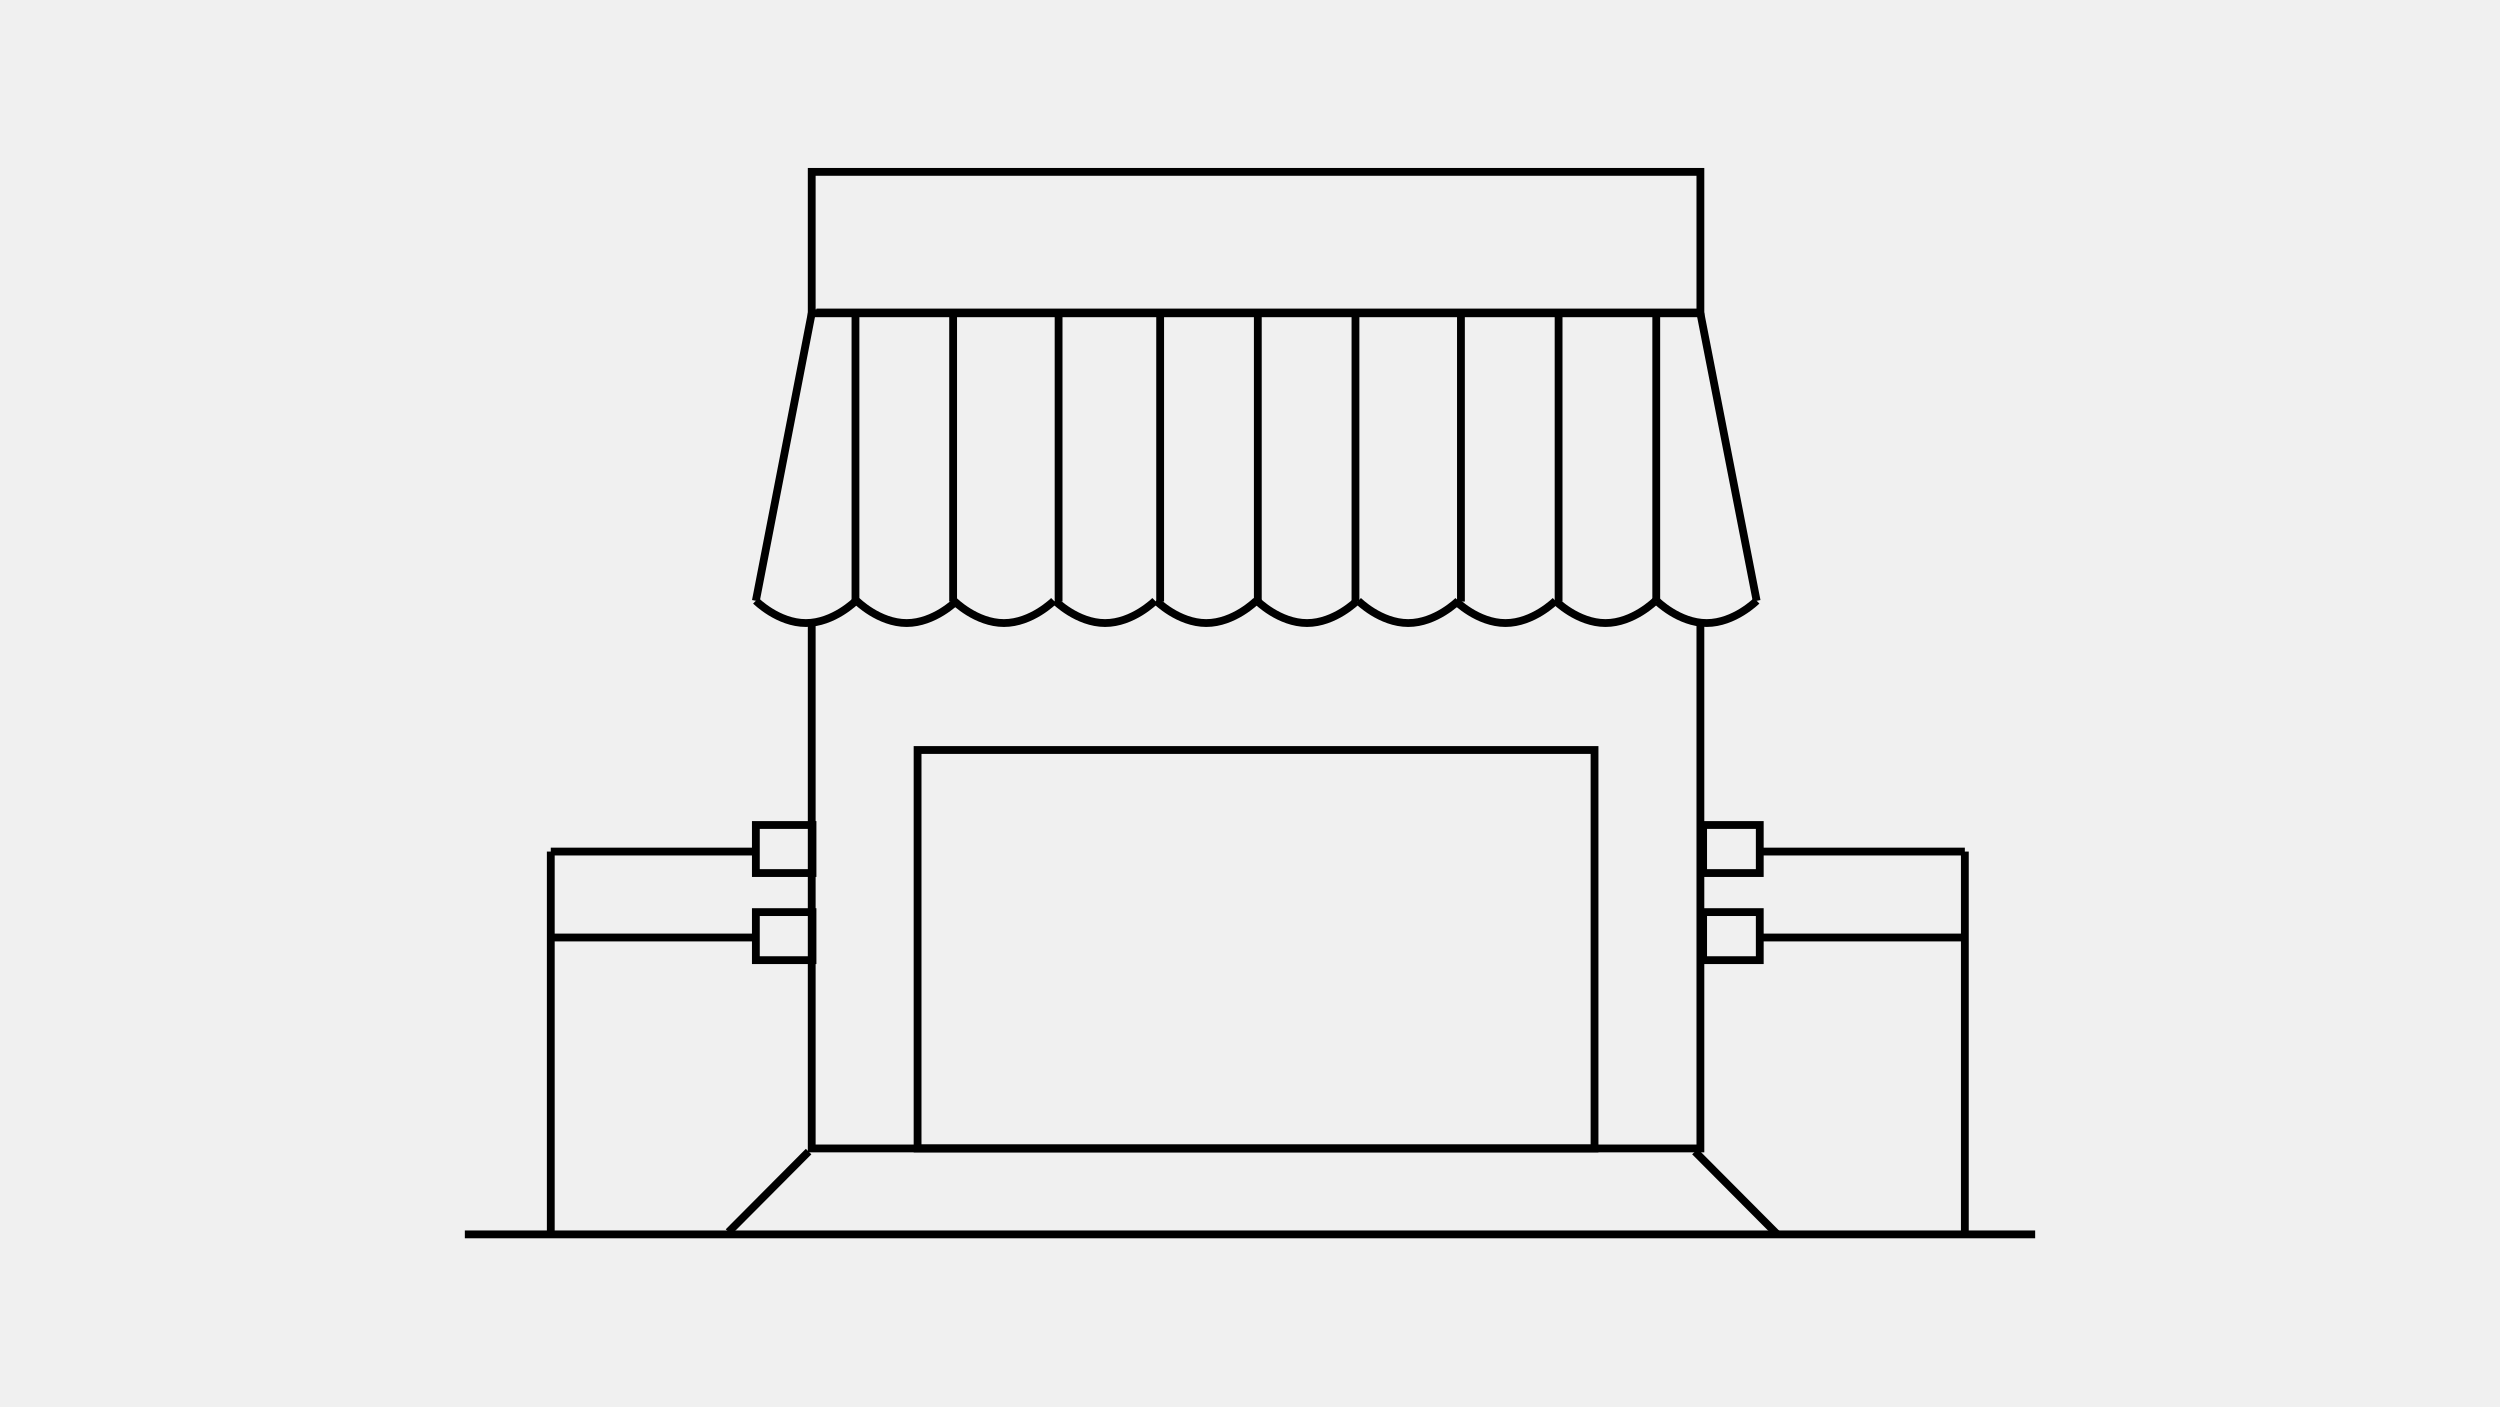
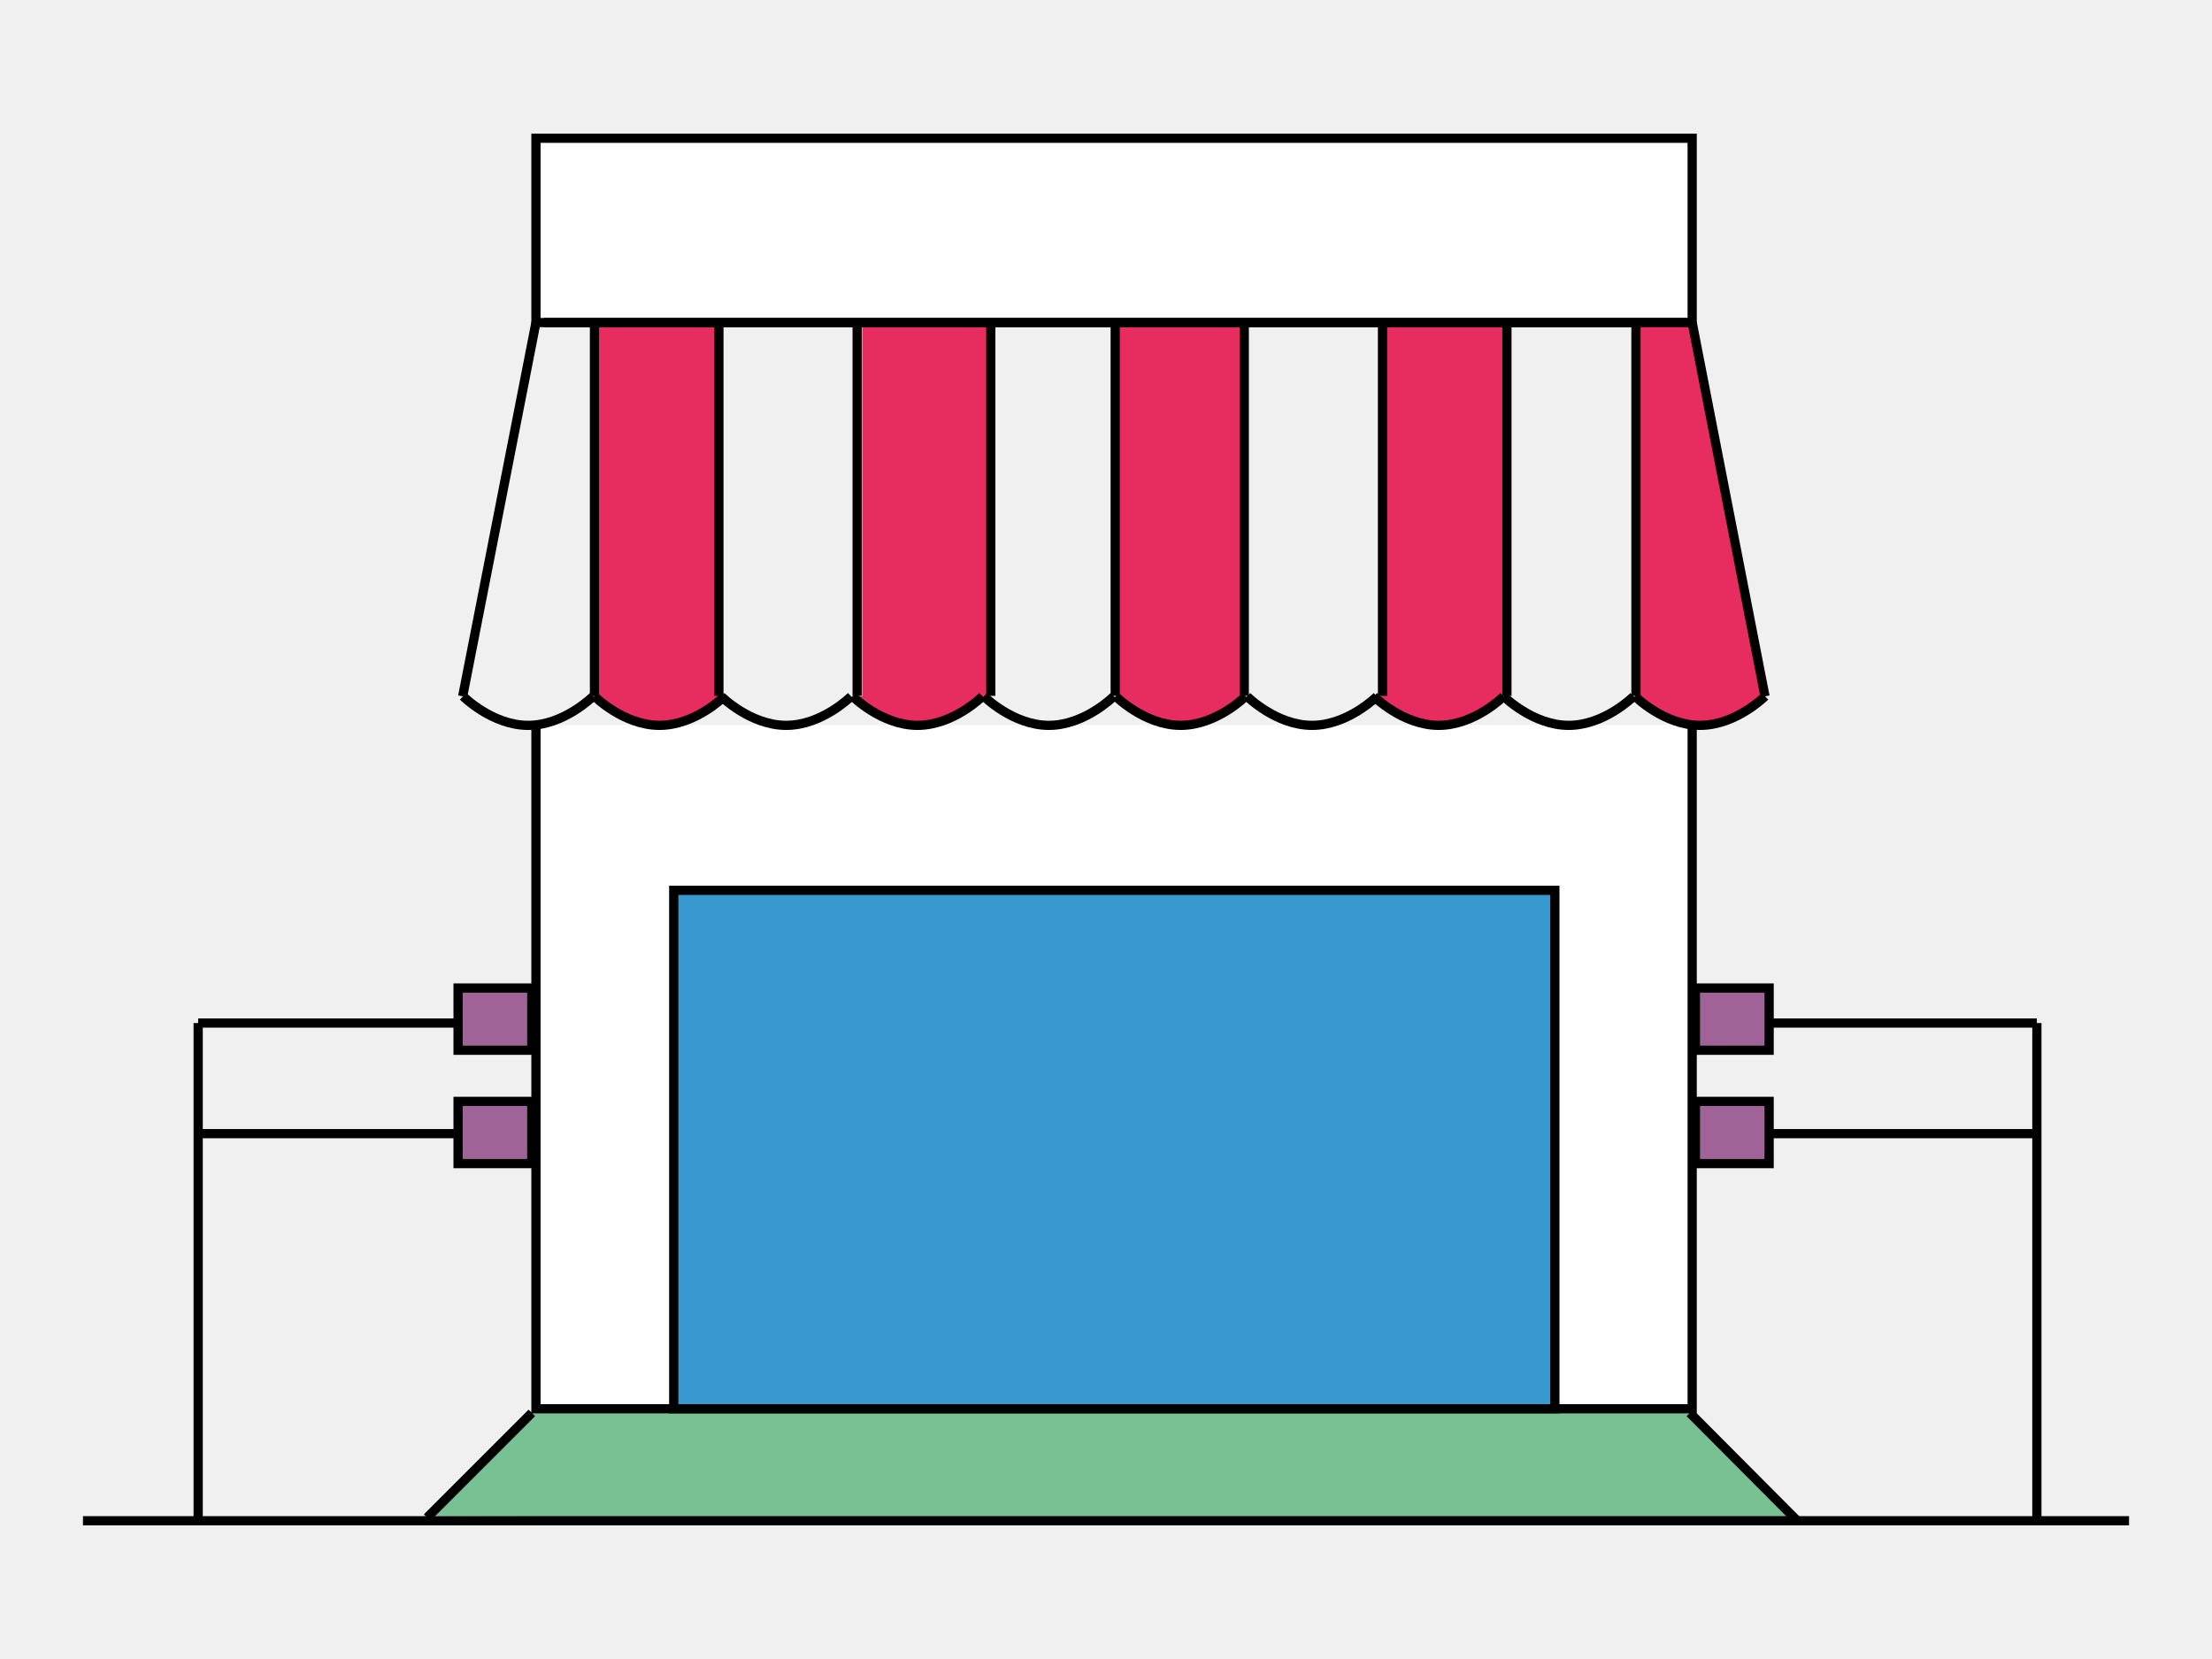
- <svg xmlns="http://www.w3.org/2000/svg" version="1.1" id="Camada_1" x="0px" y="0px" viewBox="0 0 640 360" style="enable-background:new 0 0 640 360;" xml:space="preserve">
+ <svg xmlns="http://www.w3.org/2000/svg" version="1.1" id="Camada_1" x="0px" y="0px" viewBox="0 0 480 360" style="enable-background:new 0 0 480 360;" xml:space="preserve">
  <style type="text/css">
- 	.st0{fill:none;stroke:#000000;stroke-width:2;stroke-miterlimit:10;}
- 	.st1{fill:none;stroke:#000000;stroke-width:2;stroke-miterlimit:10;stroke-dasharray:12.611,12.611;}
- 	.st2{fill:none;stroke:#000000;stroke-width:2;stroke-miterlimit:10;stroke-dasharray:11.937,11.937;}
- 	.st3{fill:none;stroke:#000000;stroke-width:2;stroke-miterlimit:10;stroke-dasharray:12.266,12.266;}
+ 	.st0{fill:#78C193;}
+ 	.st1{fill:#E72D60;}
+ 	.st2{fill:#FFFFFF;stroke:#000000;stroke-width:2;stroke-miterlimit:10;}
+ 	.st3{fill:#3799CF;stroke:#000000;stroke-width:2;stroke-miterlimit:10;}
+ 	.st4{fill:none;stroke:#000000;stroke-width:2;stroke-miterlimit:10;}
+ 	.st5{fill:#E72D60;stroke:#000000;stroke-width:2;stroke-miterlimit:10;}
+ 	.st6{fill:#A06397;stroke:#000000;stroke-width:2;stroke-miterlimit:10;}
+ 	.st7{fill:#F4982C;stroke:#000000;stroke-width:2;stroke-miterlimit:10;}
+ 	.st8{fill:none;stroke:#000000;stroke-width:2;stroke-miterlimit:10;stroke-dasharray:12.611,12.611;}
+ 	.st9{fill:none;stroke:#000000;stroke-width:2;stroke-miterlimit:10;stroke-dasharray:11.937,11.937;}
+ 	.st10{fill:none;stroke:#000000;stroke-width:2;stroke-miterlimit:10;stroke-dasharray:12.266,12.266;}
</style>
  <g>
+     <polygon class="st0" points="388.9,330 91.9,329 114.6,306.3 367.2,305.7  " />
+     <rect x="128.6" y="70.7" class="st1" width="27.8" height="81.3" />
+     <rect x="187.1" y="70.7" class="st1" width="27.2" height="81.3" />
+     <rect x="242.2" y="70.7" class="st1" width="27.6" height="81.6" />
+     <rect x="299.6" y="70.7" class="st1" width="27.6" height="81.6" />
    <g>
-       <polyline class="st0" points="435.3,159.4 435.3,294 207.8,294 207.8,159.4   " />
-       <rect x="207.8" y="44" class="st0" width="227.5" height="36.2" />
-       <rect x="234.9" y="192" class="st0" width="173.3" height="102" />
      <g>
-         <line class="st0" x1="424" y1="80" x2="424" y2="154" />
-         <line class="st0" x1="219" y1="154" x2="219" y2="80" />
-         <line class="st0" x1="207.8" y1="80.2" x2="193.5" y2="153.8" />
-         <line class="st0" x1="244" y1="80" x2="244" y2="154" />
-         <line class="st0" x1="271" y1="80" x2="271" y2="154" />
-         <line class="st0" x1="297" y1="80" x2="297" y2="154" />
-         <line class="st0" x1="322" y1="80" x2="322" y2="154" />
-         <line class="st0" x1="347" y1="80" x2="347" y2="154" />
-         <line class="st0" x1="374" y1="80" x2="374" y2="154" />
-         <line class="st0" x1="399" y1="80" x2="399" y2="154" />
-         <line class="st0" x1="435.3" y1="80.2" x2="449.7" y2="153.8" />
-         <line class="st0" x1="209" y1="80" x2="435" y2="80" />
-         <path class="st0" d="M219.1,153.8c0,0-5.7,5.7-12.8,5.7c-7.1,0-12.8-5.7-12.8-5.7" />
-         <path class="st0" d="M244.9,153.8c0,0-5.7,5.7-12.8,5.7c-7.1,0-12.8-5.7-12.8-5.7" />
-         <path class="st0" d="M269.8,153.8c0,0-5.7,5.7-12.8,5.7c-7.1,0-12.8-5.7-12.8-5.7" />
-         <path class="st0" d="M295.7,153.8c0,0-5.7,5.7-12.8,5.7s-12.8-5.7-12.8-5.7" />
-         <path class="st0" d="M321.6,153.8c0,0-5.7,5.7-12.8,5.7c-7.1,0-12.8-5.7-12.8-5.7" />
-         <path class="st0" d="M347.4,153.8c0,0-5.7,5.7-12.8,5.7c-7.1,0-12.8-5.7-12.8-5.7" />
-         <path class="st0" d="M373.3,153.8c0,0-5.7,5.7-12.8,5.7s-12.8-5.7-12.8-5.7" />
-         <path class="st0" d="M398.2,153.8c0,0-5.7,5.7-12.8,5.7s-12.8-5.7-12.8-5.7" />
-         <path class="st0" d="M449.7,153.8c0,0-5.7,5.7-12.8,5.7c-7.1,0-12.8-5.7-12.8-5.7" />
-         <path class="st0" d="M423.8,153.8c0,0-5.7,5.7-12.8,5.7s-12.8-5.7-12.8-5.7" />
+         <polyline class="st2" points="367.2,157.3 367.2,305.7 116.3,305.7 116.3,157.3    " />
+         <rect x="116.3" y="30" class="st2" width="250.9" height="40" />
+         <rect x="146.2" y="193.2" class="st3" width="191.2" height="112.5" />
+         <g>
+           <polygon class="st1" points="383,152.2 354.7,152.2 354.7,70.8 367.2,70.8     " />
+           <line class="st4" x1="355" y1="70" x2="355" y2="151" />
+           <line class="st4" x1="129" y1="151" x2="129" y2="70" />
+           <line class="st4" x1="116.3" y1="70" x2="100.4" y2="151.1" />
+           <line class="st4" x1="156" y1="70" x2="156" y2="151" />
+           <line class="st4" x1="186" y1="70" x2="186" y2="151" />
+           <line class="st4" x1="215" y1="70" x2="215" y2="151" />
+           <line class="st4" x1="242" y1="70" x2="242" y2="151" />
+           <line class="st4" x1="270" y1="70" x2="270" y2="151" />
+           <line class="st4" x1="300" y1="70" x2="300" y2="151" />
+           <line class="st4" x1="327" y1="70" x2="327" y2="151" />
+           <line class="st4" x1="367.2" y1="70" x2="383" y2="151.1" />
+           <line class="st4" x1="118" y1="70" x2="367" y2="70" />
+           <path class="st4" d="M128.7,151.1c0,0-6.3,6.3-14.1,6.3s-14.1-6.3-14.1-6.3" />
+           <path class="st5" d="M157.2,151.1c0,0-6.3,6.3-14.1,6.3c-7.8,0-14.1-6.3-14.1-6.3" />
+           <path class="st4" d="M184.7,151.1c0,0-6.3,6.3-14.1,6.3c-7.8,0-14.1-6.3-14.1-6.3" />
+           <path class="st5" d="M213.2,151.1c0,0-6.3,6.3-14.1,6.3c-7.8,0-14.1-6.3-14.1-6.3" />
+           <path class="st4" d="M241.7,151.1c0,0-6.3,6.3-14.1,6.3c-7.8,0-14.1-6.3-14.1-6.3" />
+           <path class="st5" d="M270.3,151.1c0,0-6.3,6.3-14.1,6.3c-7.8,0-14.1-6.3-14.1-6.3" />
+           <path class="st4" d="M298.8,151.1c0,0-6.3,6.3-14.1,6.3s-14.1-6.3-14.1-6.3" />
+           <path class="st5" d="M326.3,151.1c0,0-6.3,6.3-14.1,6.3c-7.8,0-14.1-6.3-14.1-6.3" />
+           <path class="st5" d="M383,151.1c0,0-6.3,6.3-14.1,6.3s-14.1-6.3-14.1-6.3" />
+           <path class="st4" d="M354.5,151.1c0,0-6.3,6.3-14.1,6.3c-7.8,0-14.1-6.3-14.1-6.3" />
+         </g>
+         <line class="st4" x1="18" y1="330" x2="462" y2="330" />
+         <line class="st4" x1="115.4" y1="306.6" x2="92.7" y2="329.3" />
+         <line class="st4" x1="366.7" y1="306.6" x2="390" y2="330" />
      </g>
-       <line class="st0" x1="119" y1="316" x2="521" y2="316" />
-       <line class="st0" x1="207" y1="294.8" x2="186.5" y2="315.4" />
-       <line class="st0" x1="433.9" y1="294.8" x2="455" y2="316" />
+       <rect x="99.4" y="239" class="st6" width="16" height="13.5" />
+       <rect x="99.4" y="214.4" class="st6" width="16" height="13.5" />
+       <line class="st4" x1="43" y1="222" x2="43" y2="330" />
+       <line class="st4" x1="100" y1="222" x2="43" y2="222" />
+       <line class="st4" x1="100" y1="246" x2="43" y2="246" />
+       <rect x="367.9" y="239" class="st6" width="16" height="13.5" />
+       <rect x="367.9" y="214.4" class="st6" width="16" height="13.5" />
+       <line class="st4" x1="442" y1="222" x2="442" y2="330" />
+       <line class="st4" x1="384" y1="222" x2="442" y2="222" />
+       <line class="st4" x1="384" y1="246" x2="442" y2="246" />
    </g>
-     <rect x="193.5" y="233.5" class="st0" width="14.5" height="12.3" />
-     <rect x="193.5" y="211.2" class="st0" width="14.5" height="12.3" />
-     <line class="st0" x1="141" y1="218" x2="141" y2="316" />
-     <line class="st0" x1="193" y1="218" x2="141" y2="218" />
-     <line class="st0" x1="193" y1="240" x2="141" y2="240" />
-     <rect x="436" y="233.5" class="st0" width="14.5" height="12.3" />
-     <rect x="436" y="211.2" class="st0" width="14.5" height="12.3" />
-     <line class="st0" x1="503" y1="218" x2="503" y2="316" />
-     <line class="st0" x1="451" y1="218" x2="503" y2="218" />
-     <line class="st0" x1="451" y1="240" x2="503" y2="240" />
  </g>
</svg>
